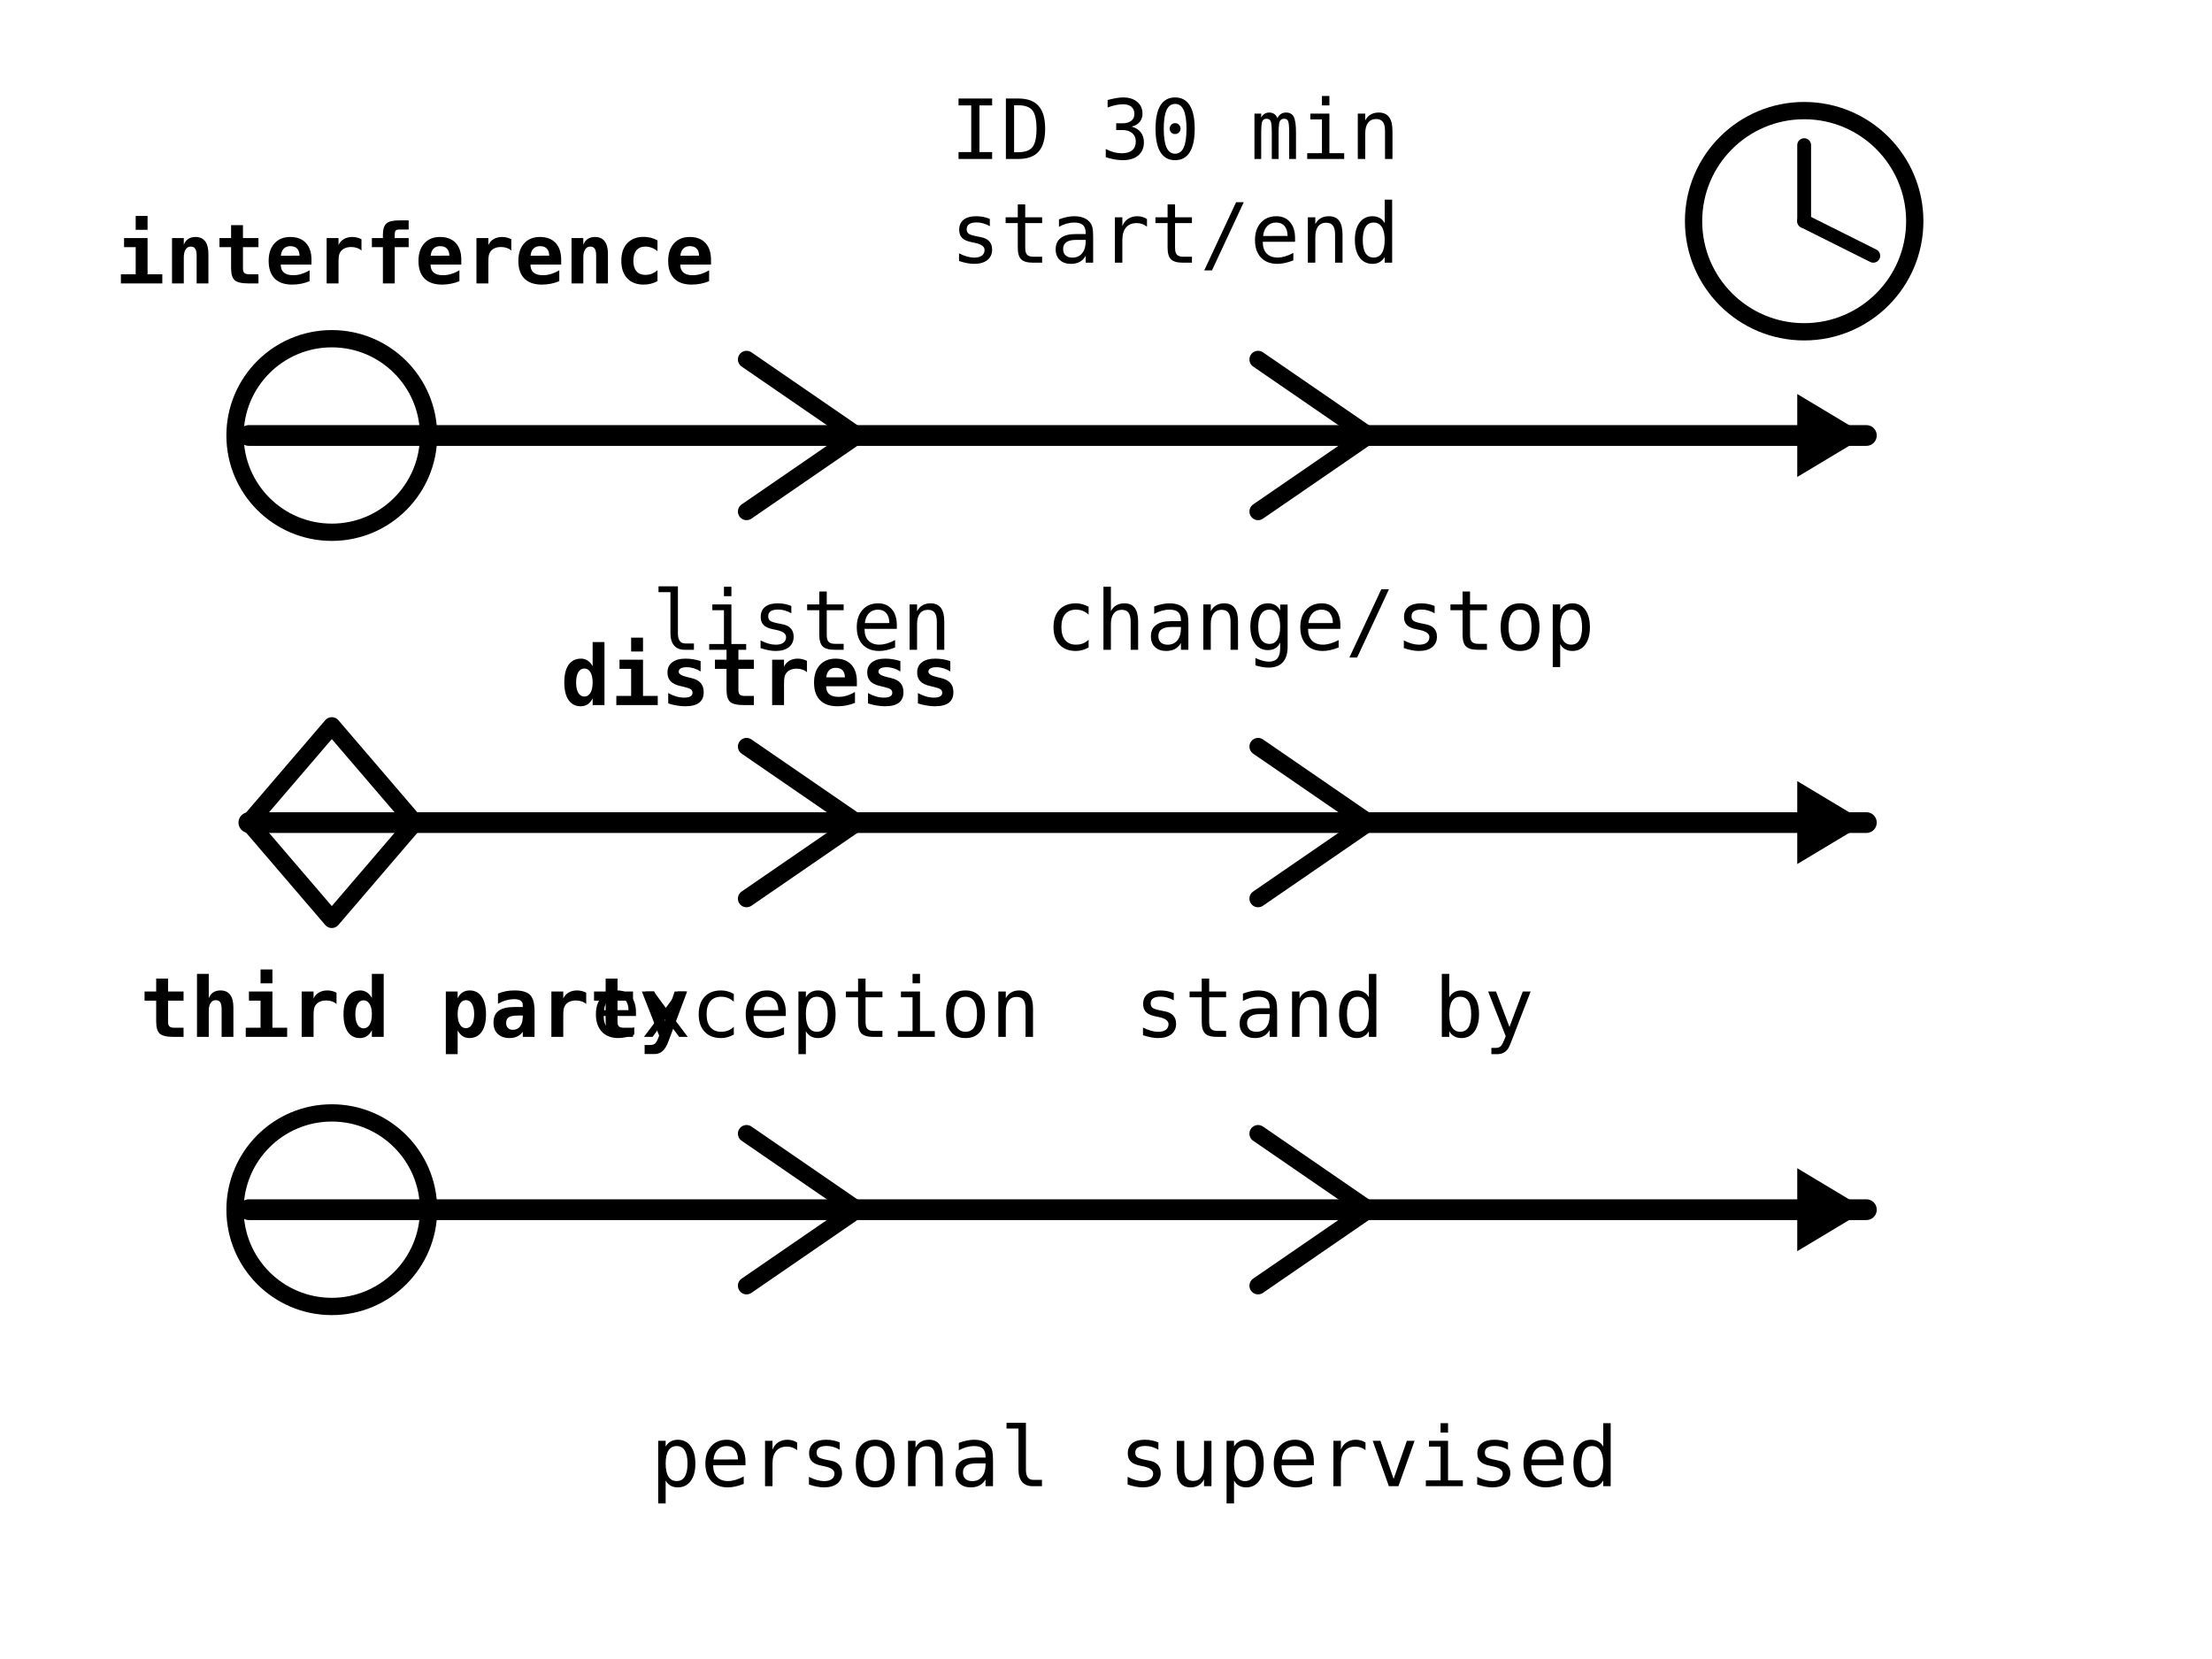
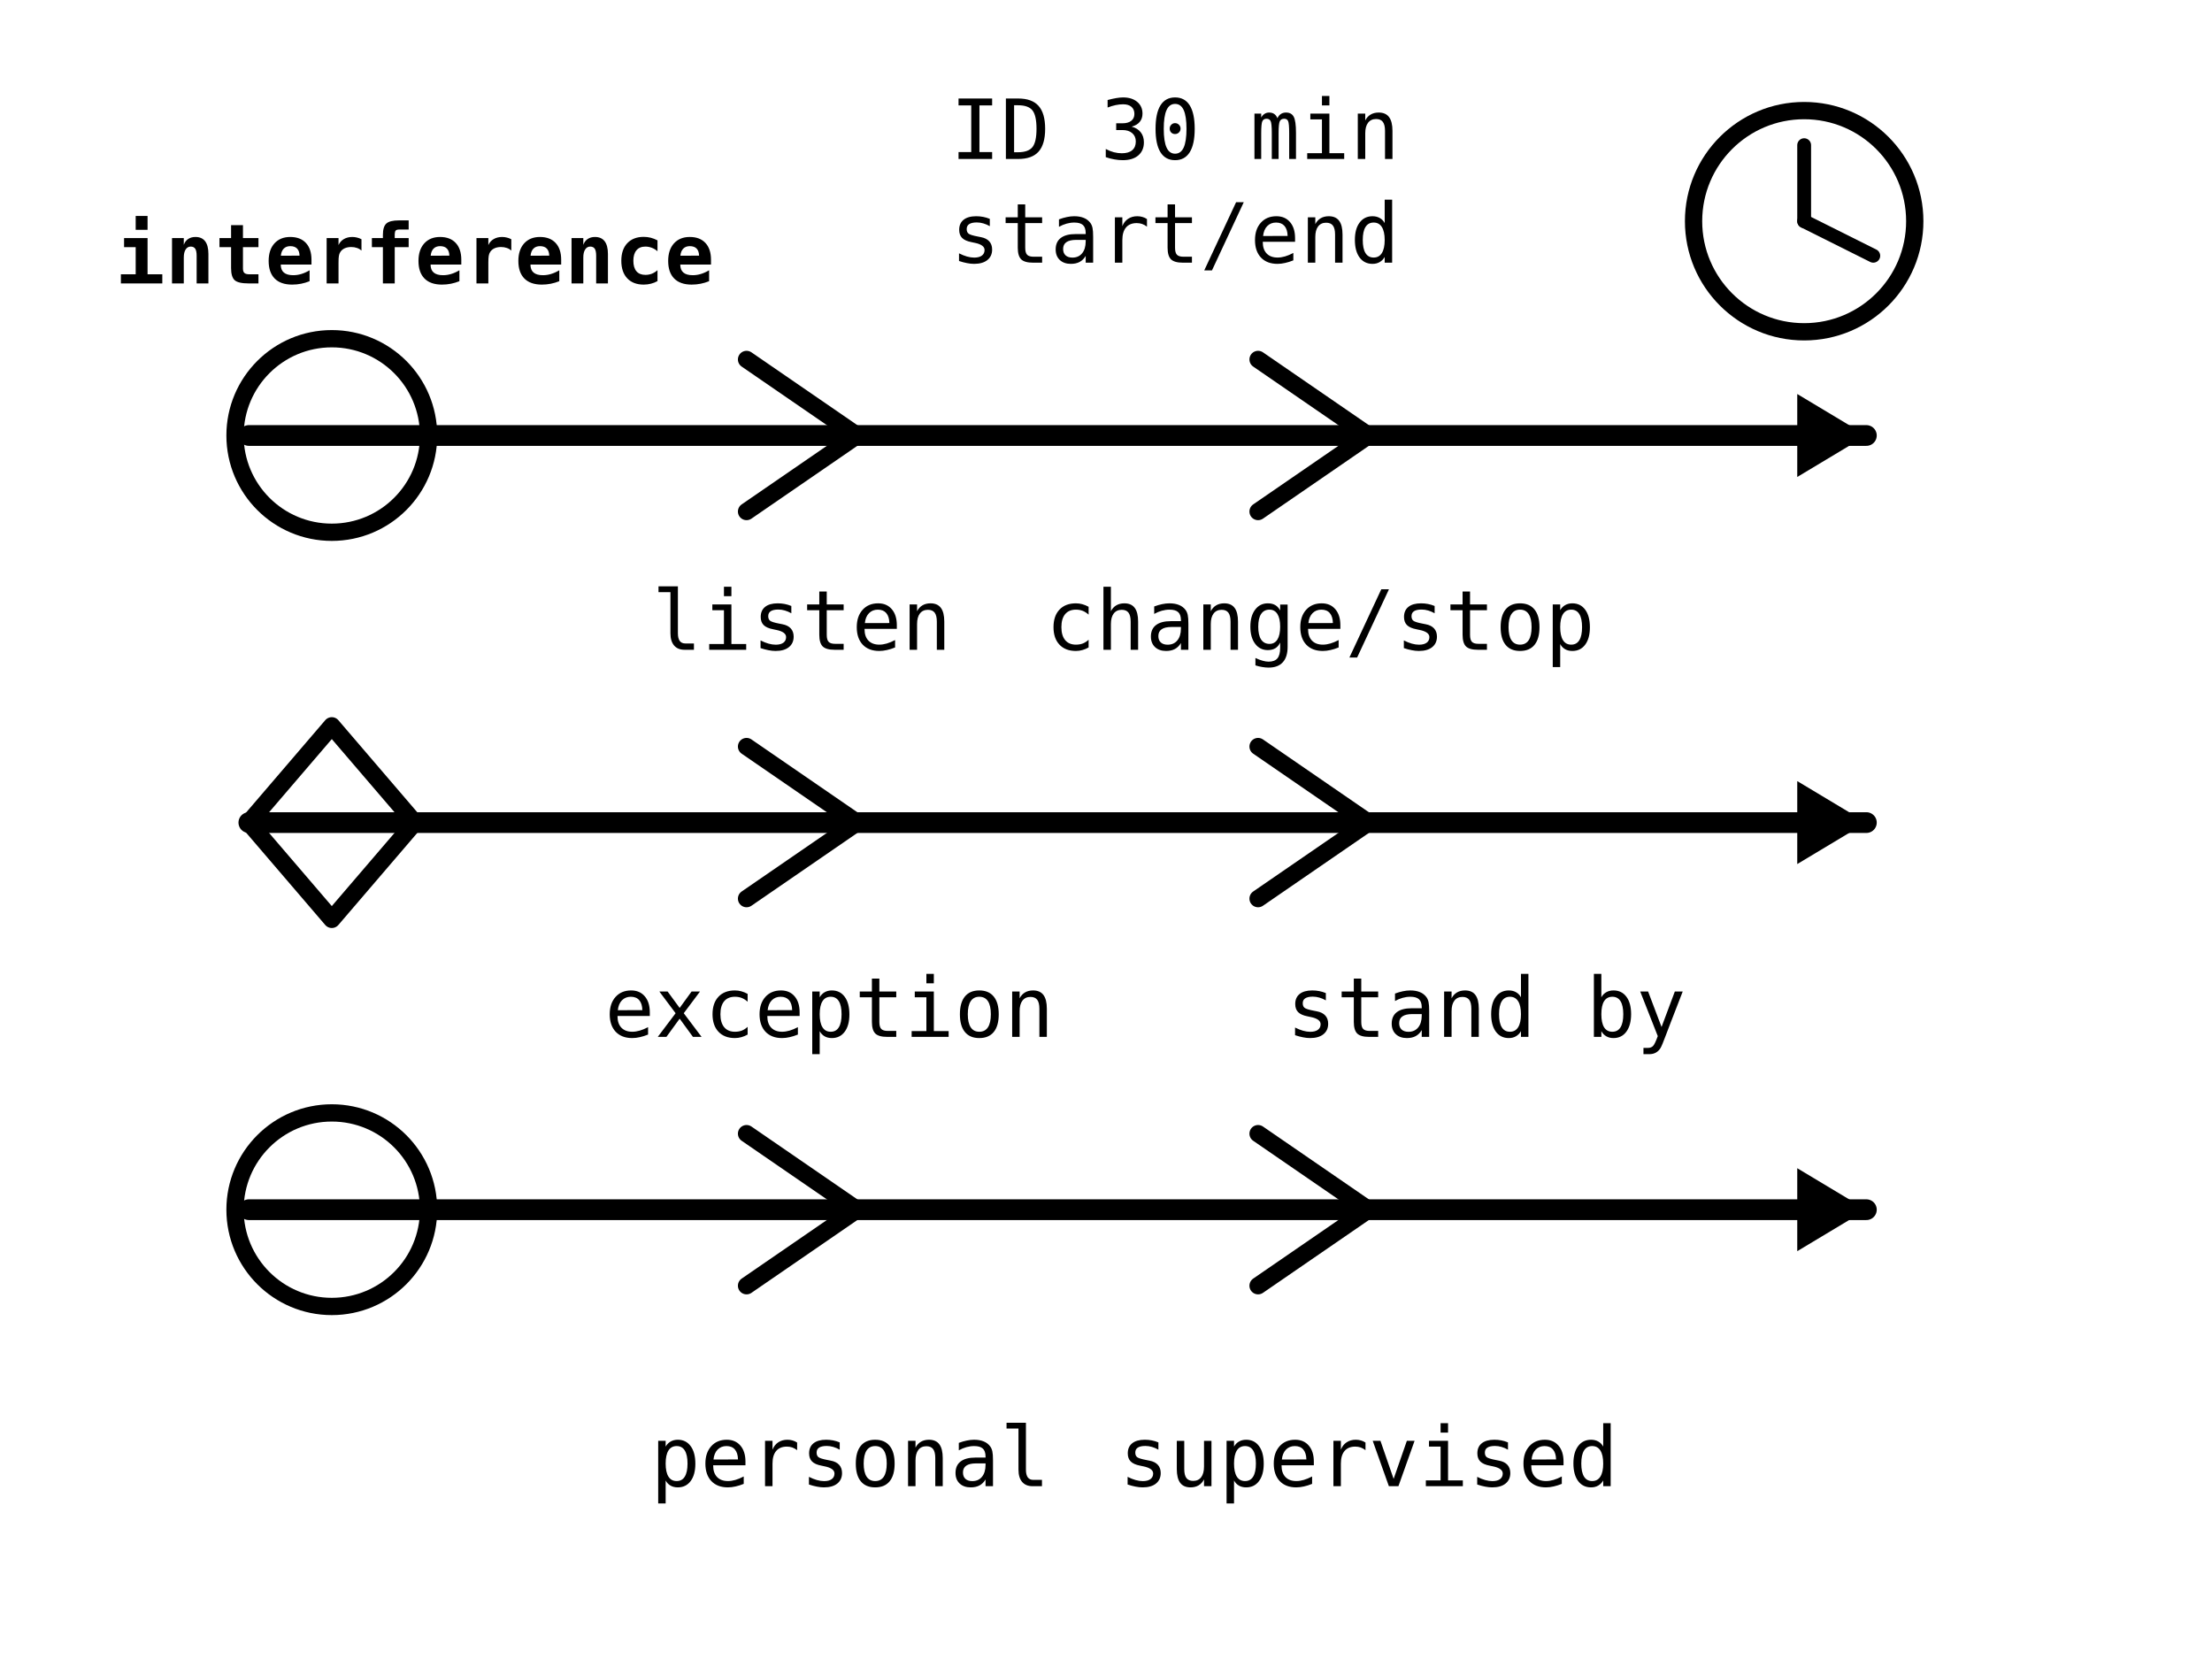
<svg xmlns="http://www.w3.org/2000/svg" id="communications-flowchart" viewBox="0 0 640 480" role="img">
  <g fill="none" stroke="currentColor" stroke-linecap="round" stroke-linejoin="round">
    <line x1="72" y1="126" x2="540" y2="126" stroke-width="6" />
    <line x1="72" y1="238" x2="540" y2="238" stroke-width="6" />
    <line x1="72" y1="350" x2="540" y2="350" stroke-width="6" />
    <polygon points="540,126 520,114 520,138" fill="currentColor" stroke="none" />
    <polygon points="540,238 520,226 520,250" fill="currentColor" stroke="none" />
    <polygon points="540,350 520,338 520,362" fill="currentColor" stroke="none" />
    <circle cx="96" cy="126" r="28" stroke-width="5" />
    <path d="M216 104 L248 126 L216 148" stroke-width="5" />
    <path d="M364 104 L396 126 L364 148" stroke-width="5" />
    <path d="M96 210 L120 238 L96 266 L72 238 Z" stroke-width="5" />
    <path d="M216 216 L248 238 L216 260" stroke-width="5" />
    <path d="M364 216 L396 238 L364 260" stroke-width="5" />
    <circle cx="96" cy="350" r="28" stroke-width="5" />
    <path d="M216 328 L248 350 L216 372" stroke-width="5" />
    <path d="M364 328 L396 350 L364 372" stroke-width="5" />
    <circle cx="522" cy="64" r="32" stroke-width="5" />
    <line x1="522" y1="64" x2="522" y2="42" stroke-width="4" />
    <line x1="522" y1="64" x2="542" y2="74" stroke-width="4" />
  </g>
  <g fill="currentColor" font-family="ui-monospace, SFMono-Regular, Menlo, Consolas, monospace" text-anchor="middle">
    <text x="120" y="82" font-size="24" font-weight="700">interference</text>
    <text x="232" y="188" font-size="24">listen</text>
    <text x="382" y="188" font-size="24">change/stop</text>
-     <text x="220" y="204" font-size="24" font-weight="700">distress</text>
-     <text x="236" y="300" font-size="24">exception</text>
-     <text x="386" y="300" font-size="24">stand by</text>
-     <text x="120" y="300" font-size="24" font-weight="700">third party</text>
+     <text x="240" y="300" font-size="24">exception</text>
+     <text x="430" y="300" font-size="24">stand by</text>
    <text x="246" y="430" font-size="24">personal</text>
    <text x="396" y="430" font-size="24">supervised</text>
    <text x="340" y="46" font-size="24">ID 30 min</text>
    <text x="340" y="76" font-size="24">start/end</text>
  </g>
</svg>
